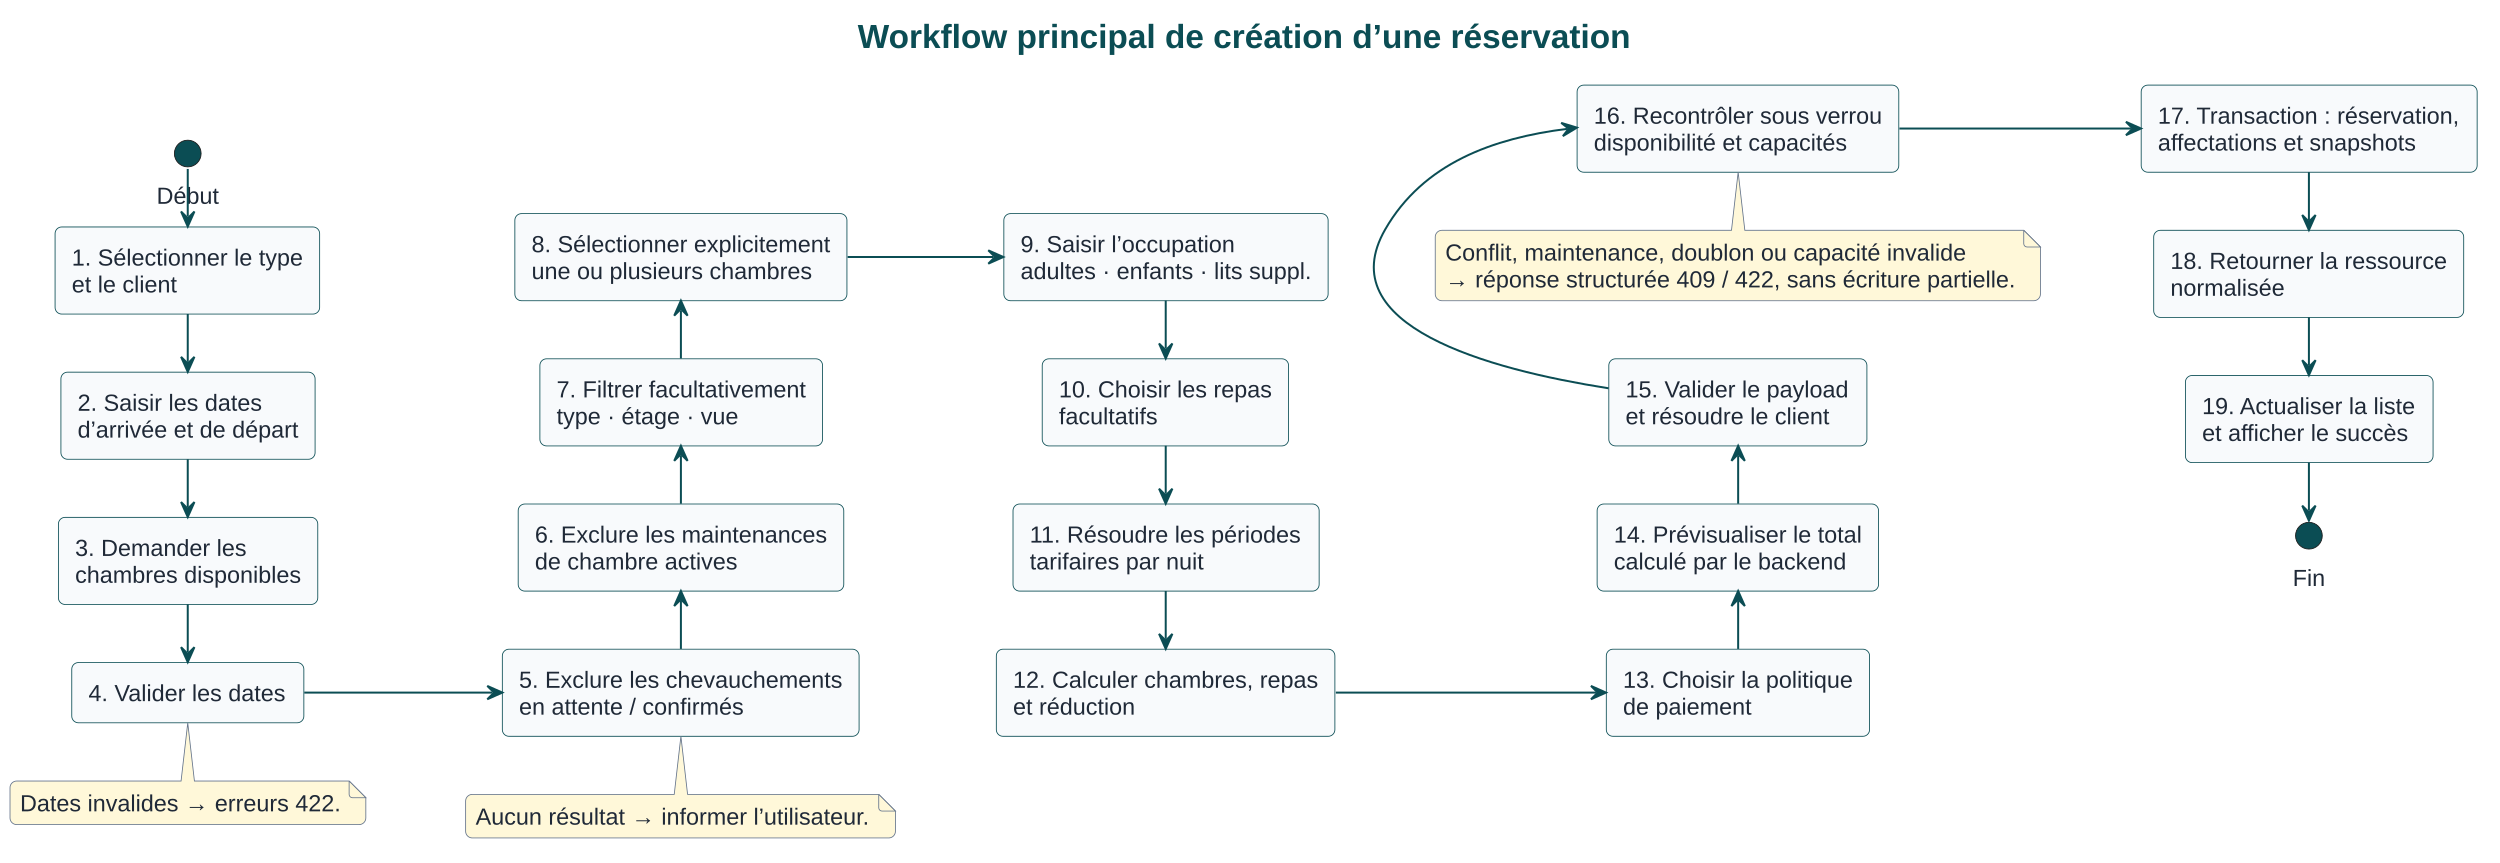
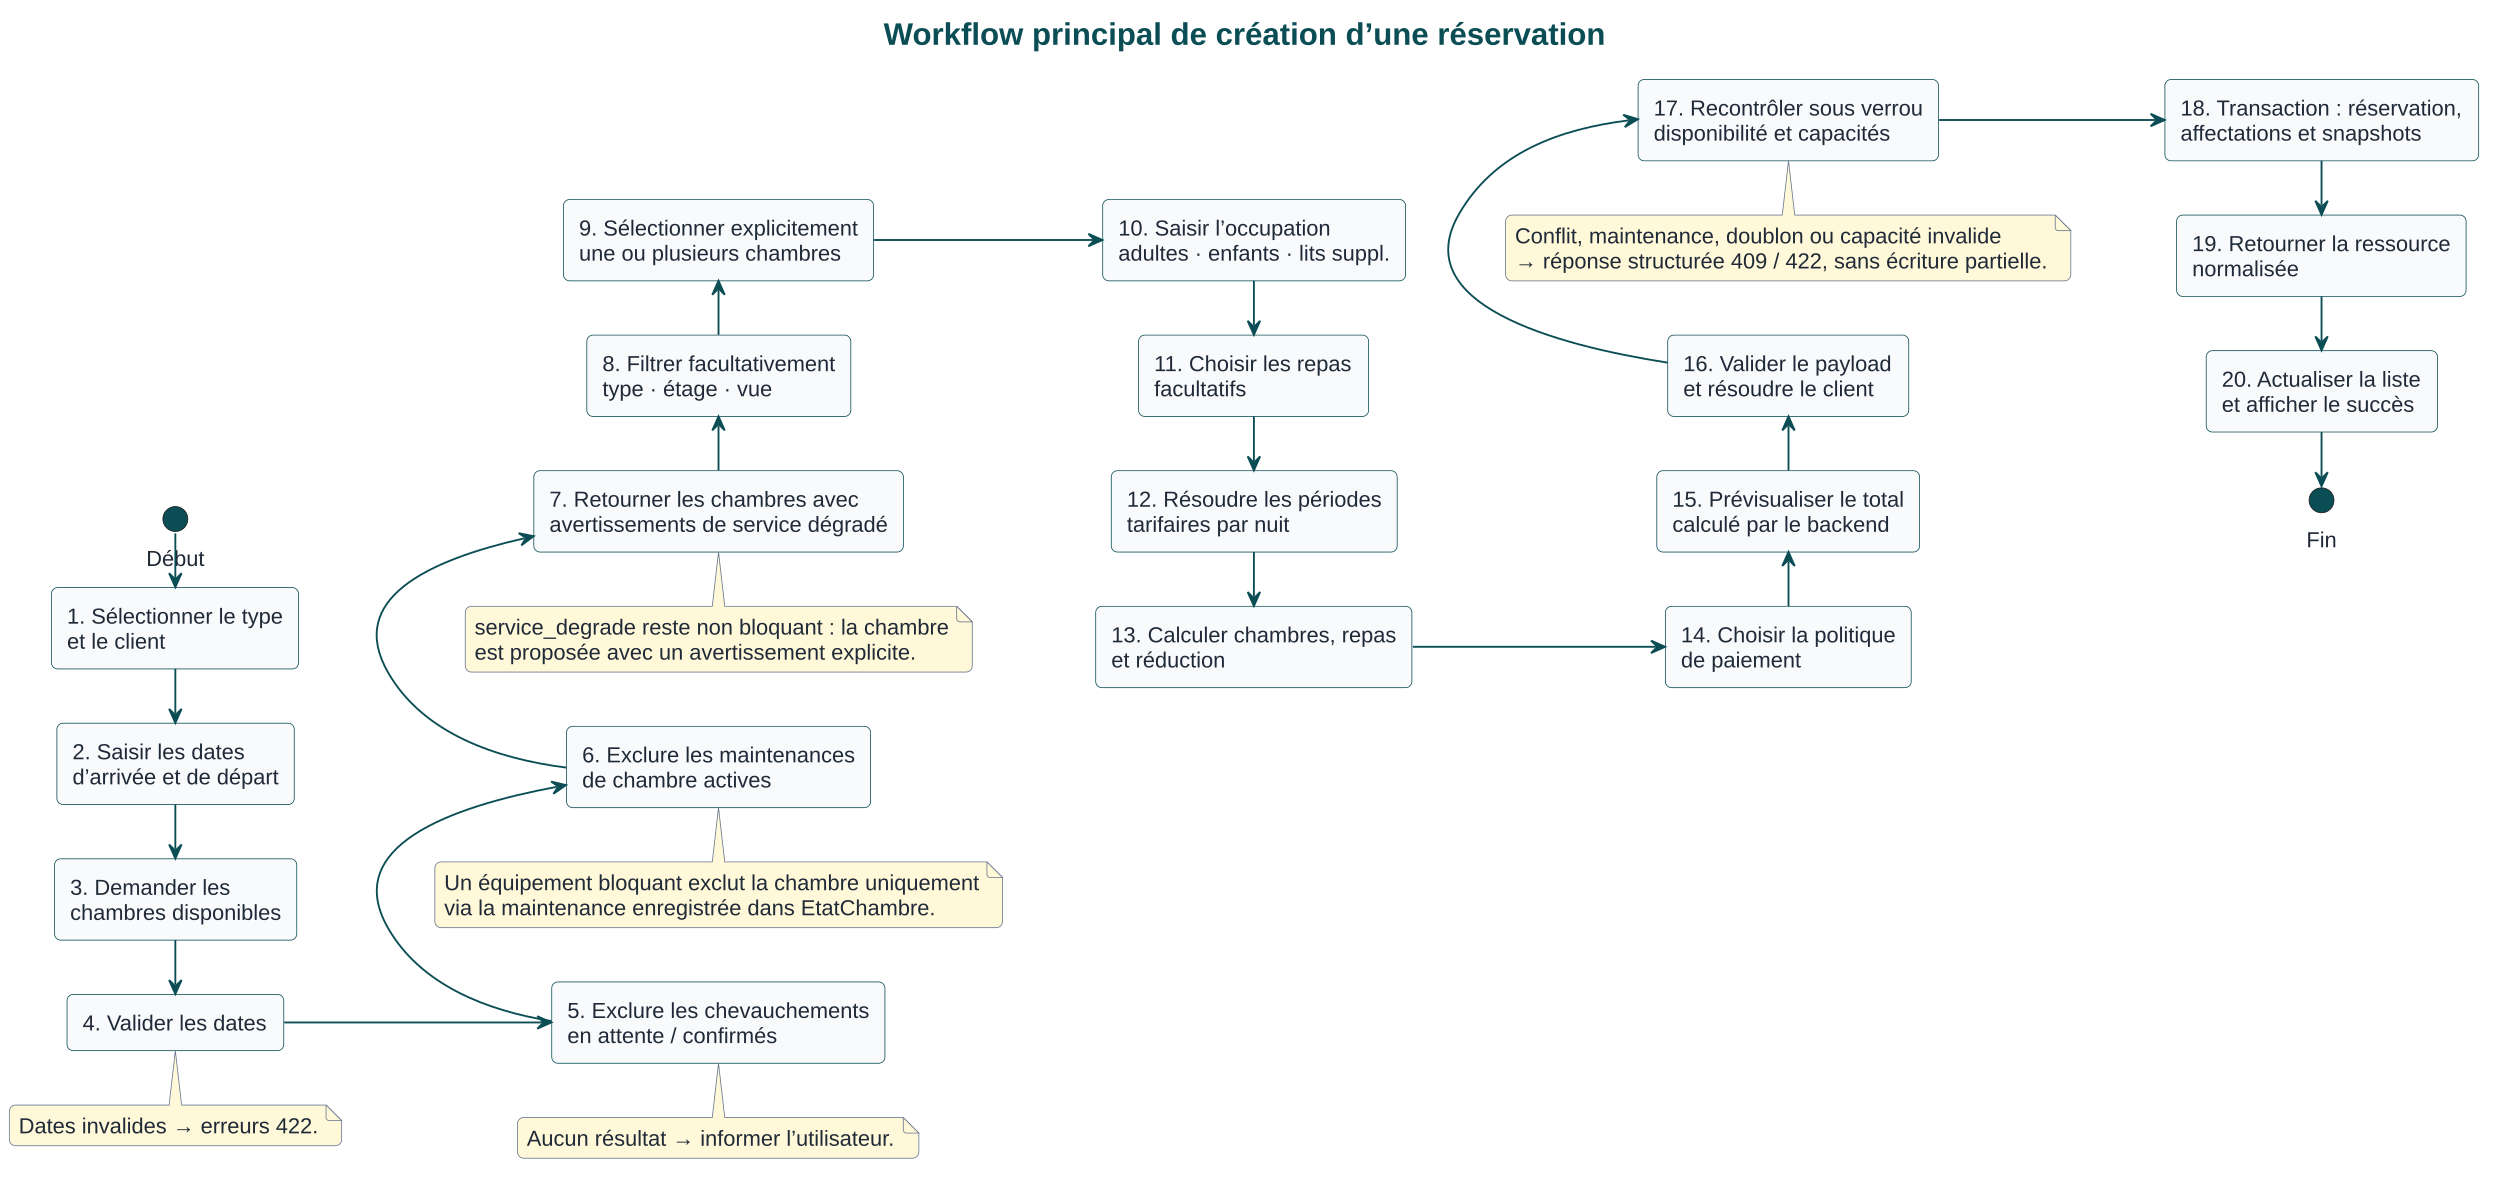
- <svg xmlns="http://www.w3.org/2000/svg" contentStyleType="text/css" data-diagram-type="DESCRIPTION" height="517px" preserveAspectRatio="none" style="width:1498px;height:517px;background:#FFFFFF;" version="1.1" viewBox="0 0 1498 517" width="1498px" zoomAndPan="magnify">
+ <svg xmlns="http://www.w3.org/2000/svg" contentStyleType="text/css" data-diagram-type="DESCRIPTION" height="758px" preserveAspectRatio="none" style="width:1604px;height:758px;background:#FFFFFF;" version="1.1" viewBox="0 0 1604 758" width="1604px" zoomAndPan="magnify">
  <defs />
  <g>
    <g class="title" data-source-line="3">
-       <text fill="#0B4D54" font-family="Arial" font-size="20" font-weight="700" lengthAdjust="spacing" textLength="463.428" x="513.941" y="28.76">Workflow principal de création d’une réservation</text>
+       <text fill="#0B4D54" font-family="Arial" font-size="20" font-weight="700" lengthAdjust="spacing" textLength="463.428" x="566.941" y="28.76">Workflow principal de création d’une réservation</text>
    </g>
    <g class="entity" data-qualified-name="Start" data-source-line="5" id="ent0002">
-       <ellipse cx="112.5" cy="91.998" fill="#0B4D54" rx="8" ry="8" style="stroke:#181818;stroke-width:0.5;" />
-       <text fill="#1F2937" font-family="Arial" font-size="14" lengthAdjust="spacing" textLength="37.358" x="93.821" y="122.13">Début</text>
+       <ellipse cx="112.5" cy="332.998" fill="#0B4D54" rx="8" ry="8" style="stroke:#181818;stroke-width:0.5;" />
+       <text fill="#1F2937" font-family="Arial" font-size="14" lengthAdjust="spacing" textLength="37.358" x="93.821" y="363.13">Début</text>
    </g>
    <g class="entity" data-qualified-name="A" data-source-line="6" id="ent0003">
-       <rect fill="#F8FAFC" height="52.197" rx="4" ry="4" style="stroke:#0B4D54;stroke-width:0.5;" width="158.53" x="33" y="135.998" />
-       <text fill="#1F2937" font-family="Arial" font-size="14" lengthAdjust="spacing" textLength="138.53" x="43" y="159.13">1. Sélectionner le type</text>
-       <text fill="#1F2937" font-family="Arial" font-size="14" lengthAdjust="spacing" textLength="63.034" x="43" y="175.228">et le client</text>
+       <rect fill="#F8FAFC" height="52.197" rx="4" ry="4" style="stroke:#0B4D54;stroke-width:0.5;" width="158.53" x="33" y="376.998" />
+       <text fill="#1F2937" font-family="Arial" font-size="14" lengthAdjust="spacing" textLength="138.53" x="43" y="400.13">1. Sélectionner le type</text>
+       <text fill="#1F2937" font-family="Arial" font-size="14" lengthAdjust="spacing" textLength="63.034" x="43" y="416.228">et le client</text>
    </g>
    <g class="entity" data-qualified-name="B" data-source-line="7" id="ent0004">
-       <rect fill="#F8FAFC" height="52.197" rx="4" ry="4" style="stroke:#0B4D54;stroke-width:0.5;" width="152.303" x="36.5" y="222.998" />
-       <text fill="#1F2937" font-family="Arial" font-size="14" lengthAdjust="spacing" textLength="110.496" x="46.5" y="246.13">2. Saisir les dates</text>
-       <text fill="#1F2937" font-family="Arial" font-size="14" lengthAdjust="spacing" textLength="132.303" x="46.5" y="262.228">d’arrivée et de départ</text>
+       <rect fill="#F8FAFC" height="52.197" rx="4" ry="4" style="stroke:#0B4D54;stroke-width:0.5;" width="152.303" x="36.5" y="463.998" />
+       <text fill="#1F2937" font-family="Arial" font-size="14" lengthAdjust="spacing" textLength="110.496" x="46.5" y="487.13">2. Saisir les dates</text>
+       <text fill="#1F2937" font-family="Arial" font-size="14" lengthAdjust="spacing" textLength="132.303" x="46.5" y="503.228">d’arrivée et de départ</text>
    </g>
    <g class="entity" data-qualified-name="C" data-source-line="8" id="ent0005">
-       <rect fill="#F8FAFC" height="52.197" rx="4" ry="4" style="stroke:#0B4D54;stroke-width:0.5;" width="155.406" x="35" y="309.998" />
-       <text fill="#1F2937" font-family="Arial" font-size="14" lengthAdjust="spacing" textLength="102.717" x="45" y="333.13">3. Demander les</text>
-       <text fill="#1F2937" font-family="Arial" font-size="14" lengthAdjust="spacing" textLength="135.406" x="45" y="349.228">chambres disponibles</text>
+       <rect fill="#F8FAFC" height="52.197" rx="4" ry="4" style="stroke:#0B4D54;stroke-width:0.5;" width="155.406" x="35" y="550.998" />
+       <text fill="#1F2937" font-family="Arial" font-size="14" lengthAdjust="spacing" textLength="102.717" x="45" y="574.13">3. Demander les</text>
+       <text fill="#1F2937" font-family="Arial" font-size="14" lengthAdjust="spacing" textLength="135.406" x="45" y="590.229">chambres disponibles</text>
    </g>
    <g class="entity" data-qualified-name="D" data-source-line="9" id="ent0006">
-       <rect fill="#F8FAFC" height="36.099" rx="4" ry="4" style="stroke:#0B4D54;stroke-width:0.5;" width="139.068" x="43" y="396.998" />
-       <text fill="#1F2937" font-family="Arial" font-size="14" lengthAdjust="spacing" textLength="119.068" x="53" y="420.13">4. Valider les dates</text>
+       <rect fill="#F8FAFC" height="36.099" rx="4" ry="4" style="stroke:#0B4D54;stroke-width:0.5;" width="139.068" x="43" y="637.998" />
+       <text fill="#1F2937" font-family="Arial" font-size="14" lengthAdjust="spacing" textLength="119.068" x="53" y="661.13">4. Valider les dates</text>
    </g>
    <g class="entity" data-qualified-name="H" data-source-line="11" id="ent0007">
-       <rect fill="#F8FAFC" height="52.197" rx="4" ry="4" style="stroke:#0B4D54;stroke-width:0.5;" width="198.985" x="308.5" y="127.998" />
-       <text fill="#1F2937" font-family="Arial" font-size="14" lengthAdjust="spacing" textLength="178.985" x="318.5" y="151.13">8. Sélectionner explicitement</text>
-       <text fill="#1F2937" font-family="Arial" font-size="14" lengthAdjust="spacing" textLength="168.096" x="318.5" y="167.228">une ou plusieurs chambres</text>
+       <rect fill="#F8FAFC" height="52.197" rx="4" ry="4" style="stroke:#0B4D54;stroke-width:0.5;" width="198.985" x="361.5" y="127.998" />
+       <text fill="#1F2937" font-family="Arial" font-size="14" lengthAdjust="spacing" textLength="178.985" x="371.5" y="151.13">9. Sélectionner explicitement</text>
+       <text fill="#1F2937" font-family="Arial" font-size="14" lengthAdjust="spacing" textLength="168.096" x="371.5" y="167.228">une ou plusieurs chambres</text>
    </g>
    <g class="entity" data-qualified-name="G" data-source-line="12" id="ent0008">
-       <rect fill="#F8FAFC" height="52.197" rx="4" ry="4" style="stroke:#0B4D54;stroke-width:0.5;" width="169.386" x="323.5" y="214.998" />
-       <text fill="#1F2937" font-family="Arial" font-size="14" lengthAdjust="spacing" textLength="149.386" x="333.5" y="238.13">7. Filtrer facultativement</text>
-       <text fill="#1F2937" font-family="Arial" font-size="14" lengthAdjust="spacing" textLength="108.951" x="333.5" y="254.228">type · étage · vue</text>
-     </g>
-     <g class="entity" data-qualified-name="F" data-source-line="13" id="ent0009">
-       <rect fill="#F8FAFC" height="52.197" rx="4" ry="4" style="stroke:#0B4D54;stroke-width:0.5;" width="195.089" x="310.5" y="301.998" />
-       <text fill="#1F2937" font-family="Arial" font-size="14" lengthAdjust="spacing" textLength="175.089" x="320.5" y="325.13">6. Exclure les maintenances</text>
-       <text fill="#1F2937" font-family="Arial" font-size="14" lengthAdjust="spacing" textLength="121.393" x="320.5" y="341.228">de chambre actives</text>
-     </g>
-     <g class="entity" data-qualified-name="E" data-source-line="14" id="ent0010">
-       <rect fill="#F8FAFC" height="52.197" rx="4" ry="4" style="stroke:#0B4D54;stroke-width:0.5;" width="213.765" x="301" y="388.998" />
-       <text fill="#1F2937" font-family="Arial" font-size="14" lengthAdjust="spacing" textLength="193.765" x="311" y="412.13">5. Exclure les chevauchements</text>
-       <text fill="#1F2937" font-family="Arial" font-size="14" lengthAdjust="spacing" textLength="134.627" x="311" y="428.228">en attente / confirmés</text>
-     </g>
-     <g class="entity" data-qualified-name="I" data-source-line="16" id="ent0011">
-       <rect fill="#F8FAFC" height="52.197" rx="4" ry="4" style="stroke:#0B4D54;stroke-width:0.5;" width="194.31" x="601.5" y="127.998" />
-       <text fill="#1F2937" font-family="Arial" font-size="14" lengthAdjust="spacing" textLength="128.399" x="611.5" y="151.13">9. Saisir l’occupation</text>
-       <text fill="#1F2937" font-family="Arial" font-size="14" lengthAdjust="spacing" textLength="174.31" x="611.5" y="167.228">adultes · enfants · lits suppl.</text>
-     </g>
-     <g class="entity" data-qualified-name="J" data-source-line="17" id="ent0012">
-       <rect fill="#F8FAFC" height="52.197" rx="4" ry="4" style="stroke:#0B4D54;stroke-width:0.5;" width="147.613" x="624.5" y="214.998" />
-       <text fill="#1F2937" font-family="Arial" font-size="14" lengthAdjust="spacing" textLength="127.613" x="634.5" y="238.13">10. Choisir les repas</text>
-       <text fill="#1F2937" font-family="Arial" font-size="14" lengthAdjust="spacing" textLength="59.138" x="634.5" y="254.228">facultatifs</text>
-     </g>
-     <g class="entity" data-qualified-name="K" data-source-line="18" id="ent0013">
-       <rect fill="#F8FAFC" height="52.197" rx="4" ry="4" style="stroke:#0B4D54;stroke-width:0.5;" width="183.434" x="607" y="301.998" />
-       <text fill="#1F2937" font-family="Arial" font-size="14" lengthAdjust="spacing" textLength="163.434" x="617" y="325.13">11. Résoudre les périodes</text>
-       <text fill="#1F2937" font-family="Arial" font-size="14" lengthAdjust="spacing" textLength="104.269" x="617" y="341.228">tarifaires par nuit</text>
-     </g>
-     <g class="entity" data-qualified-name="L" data-source-line="19" id="ent0014">
-       <rect fill="#F8FAFC" height="52.197" rx="4" ry="4" style="stroke:#0B4D54;stroke-width:0.5;" width="202.861" x="597" y="388.998" />
-       <text fill="#1F2937" font-family="Arial" font-size="14" lengthAdjust="spacing" textLength="182.861" x="607" y="412.13">12. Calculer chambres, repas</text>
-       <text fill="#1F2937" font-family="Arial" font-size="14" lengthAdjust="spacing" textLength="73.158" x="607" y="428.228">et réduction</text>
-     </g>
-     <g class="entity" data-qualified-name="P" data-source-line="21" id="ent0015">
-       <rect fill="#F8FAFC" height="52.197" rx="4" ry="4" style="stroke:#0B4D54;stroke-width:0.5;" width="192.751" x="945" y="50.998" />
-       <text fill="#1F2937" font-family="Arial" font-size="14" lengthAdjust="spacing" textLength="172.751" x="955" y="74.13">16. Recontrôler sous verrou</text>
-       <text fill="#1F2937" font-family="Arial" font-size="14" lengthAdjust="spacing" textLength="151.758" x="955" y="90.228">disponibilité et capacités</text>
-     </g>
-     <g class="entity" data-qualified-name="O" data-source-line="22" id="ent0016">
-       <rect fill="#F8FAFC" height="52.197" rx="4" ry="4" style="stroke:#0B4D54;stroke-width:0.5;" width="154.648" x="964" y="214.998" />
-       <text fill="#1F2937" font-family="Arial" font-size="14" lengthAdjust="spacing" textLength="134.648" x="974" y="238.13">15. Valider le payload</text>
-       <text fill="#1F2937" font-family="Arial" font-size="14" lengthAdjust="spacing" textLength="122.179" x="974" y="254.228">et résoudre le client</text>
-     </g>
-     <g class="entity" data-qualified-name="N" data-source-line="23" id="ent0017">
-       <rect fill="#F8FAFC" height="52.197" rx="4" ry="4" style="stroke:#0B4D54;stroke-width:0.5;" width="168.627" x="957" y="301.998" />
-       <text fill="#1F2937" font-family="Arial" font-size="14" lengthAdjust="spacing" textLength="148.627" x="967" y="325.13">14. Prévisualiser le total</text>
-       <text fill="#1F2937" font-family="Arial" font-size="14" lengthAdjust="spacing" textLength="139.31" x="967" y="341.228">calculé par le backend</text>
-     </g>
-     <g class="entity" data-qualified-name="M" data-source-line="24" id="ent0018">
-       <rect fill="#F8FAFC" height="52.197" rx="4" ry="4" style="stroke:#0B4D54;stroke-width:0.5;" width="157.744" x="962.5" y="388.998" />
-       <text fill="#1F2937" font-family="Arial" font-size="14" lengthAdjust="spacing" textLength="137.744" x="972.5" y="412.13">13. Choisir la politique</text>
-       <text fill="#1F2937" font-family="Arial" font-size="14" lengthAdjust="spacing" textLength="77.055" x="972.5" y="428.228">de paiement</text>
-     </g>
-     <g class="entity" data-qualified-name="Q" data-source-line="26" id="ent0019">
-       <rect fill="#F8FAFC" height="52.197" rx="4" ry="4" style="stroke:#0B4D54;stroke-width:0.5;" width="201.31" x="1283" y="50.998" />
-       <text fill="#1F2937" font-family="Arial" font-size="14" lengthAdjust="spacing" textLength="181.31" x="1293" y="74.13">17. Transaction : réservation,</text>
-       <text fill="#1F2937" font-family="Arial" font-size="14" lengthAdjust="spacing" textLength="154.875" x="1293" y="90.228">affectations et snapshots</text>
-     </g>
-     <g class="entity" data-qualified-name="R" data-source-line="27" id="ent0020">
-       <rect fill="#F8FAFC" height="52.197" rx="4" ry="4" style="stroke:#0B4D54;stroke-width:0.5;" width="185.751" x="1290.5" y="137.998" />
-       <text fill="#1F2937" font-family="Arial" font-size="14" lengthAdjust="spacing" textLength="165.751" x="1300.5" y="161.13">18. Retourner la ressource</text>
-       <text fill="#1F2937" font-family="Arial" font-size="14" lengthAdjust="spacing" textLength="68.476" x="1300.5" y="177.228">normalisée</text>
-     </g>
-     <g class="entity" data-qualified-name="S" data-source-line="28" id="ent0021">
-       <rect fill="#F8FAFC" height="52.197" rx="4" ry="4" style="stroke:#0B4D54;stroke-width:0.5;" width="148.393" x="1309.5" y="224.998" />
-       <text fill="#1F2937" font-family="Arial" font-size="14" lengthAdjust="spacing" textLength="128.393" x="1319.5" y="248.13">19. Actualiser la liste</text>
-       <text fill="#1F2937" font-family="Arial" font-size="14" lengthAdjust="spacing" textLength="123.724" x="1319.5" y="264.228">et afficher le succès</text>
-     </g>
-     <g class="entity" data-qualified-name="End" data-source-line="29" id="ent0022">
-       <ellipse cx="1383.5" cy="320.998" fill="#0B4D54" rx="8" ry="8" style="stroke:#181818;stroke-width:0.5;" />
-       <text fill="#1F2937" font-family="Arial" font-size="14" lengthAdjust="spacing" textLength="19.448" x="1373.776" y="351.13">Fin</text>
-     </g>
-     <g class="entity" data-qualified-name="GMN49" data-source-line="53" id="ent0050">
-       <path d="M6,471.998 L6,490.097 A4,4 0 0 0 10,494.097 L215.199,494.097 A4,4 0 0 0 219.199,490.097 L219.199,477.998 L209.199,467.998 L116.5,467.998 L112.5,433.168 L108.5,467.998 L10,467.998 A4,4 0 0 0 6,471.998" fill="#FFF8D9" style="stroke:#64748B;stroke-width:0.5;" />
-       <path d="M209.199,467.998 L209.199,475.998 A2,2 0 0 0 211.199,477.998 L219.199,477.998 L209.199,467.998" fill="#FFF8D9" style="stroke:#64748B;stroke-width:0.5;" />
-       <text fill="#1F2937" font-family="Arial" font-size="14" lengthAdjust="spacing" textLength="192.199" x="12" y="486.13">Dates invalides → erreurs 422.</text>
-     </g>
-     <g class="entity" data-qualified-name="GMN52" data-source-line="56" id="ent0053">
-       <path d="M279,479.998 L279,498.097 A4,4 0 0 0 283,502.097 L532.537,502.097 A4,4 0 0 0 536.537,498.097 L536.537,485.998 L526.537,475.998 L412,475.998 L408,441.208 L404,475.998 L283,475.998 A4,4 0 0 0 279,479.998" fill="#FFF8D9" style="stroke:#64748B;stroke-width:0.5;" />
-       <path d="M526.537,475.998 L526.537,483.998 A2,2 0 0 0 528.537,485.998 L536.537,485.998 L526.537,475.998" fill="#FFF8D9" style="stroke:#64748B;stroke-width:0.5;" />
-       <text fill="#1F2937" font-family="Arial" font-size="14" lengthAdjust="spacing" textLength="236.537" x="285" y="494.13">Aucun résultat → informer l’utilisateur.</text>
-     </g>
-     <g class="entity" data-qualified-name="GMN55" data-source-line="59" id="ent0056">
-       <path d="M860,141.998 L860,176.195 A4,4 0 0 0 864,180.195 L1218.626,180.195 A4,4 0 0 0 1222.626,176.195 L1222.626,147.998 L1212.626,137.998 L1045.5,137.998 L1041.5,103.148 L1037.5,137.998 L864,137.998 A4,4 0 0 0 860,141.998" fill="#FFF8D9" style="stroke:#64748B;stroke-width:0.5;" />
-       <path d="M1212.626,137.998 L1212.626,145.998 A2,2 0 0 0 1214.626,147.998 L1222.626,147.998 L1212.626,137.998" fill="#FFF8D9" style="stroke:#64748B;stroke-width:0.5;" />
-       <text fill="#1F2937" font-family="Arial" font-size="14" lengthAdjust="spacing" textLength="312.095" x="866" y="156.13">Conflit, maintenance, doublon ou capacité invalide</text>
-       <text fill="#1F2937" font-family="Arial" font-size="14" lengthAdjust="spacing" textLength="341.626" x="866" y="172.228">→ réponse structurée 409 / 422, sans écriture partielle.</text>
-     </g>
-     <g class="link" data-entity-1="ent0002" data-entity-2="ent0003" data-link-type="dependency" data-source-line="31" id="lnk23">
-       <path d="M112.5,101.228 C112.5,112.738 112.5,118.238 112.5,129.748" fill="none" id="Start-to-A" style="stroke:#0B4D54;stroke-width:1.2;" />
-       <polygon fill="#0B4D54" points="112.5,135.748,116.5,126.748,112.5,130.748,108.5,126.748,112.5,135.748" style="stroke:#0B4D54;stroke-width:1.2;" />
-     </g>
-     <g class="link" data-entity-1="ent0003" data-entity-2="ent0004" data-link-type="dependency" data-source-line="32" id="lnk24">
-       <path d="M112.5,188.138 C112.5,199.698 112.5,205.268 112.5,216.828" fill="none" id="A-to-B" style="stroke:#0B4D54;stroke-width:1.2;" />
-       <polygon fill="#0B4D54" points="112.5,222.828,116.5,213.828,112.5,217.828,108.5,213.828,112.5,222.828" style="stroke:#0B4D54;stroke-width:1.2;" />
-     </g>
-     <g class="link" data-entity-1="ent0004" data-entity-2="ent0005" data-link-type="dependency" data-source-line="33" id="lnk25">
-       <path d="M112.5,275.138 C112.5,286.698 112.5,292.268 112.5,303.828" fill="none" id="B-to-C" style="stroke:#0B4D54;stroke-width:1.2;" />
-       <polygon fill="#0B4D54" points="112.5,309.828,116.5,300.828,112.5,304.828,108.5,300.828,112.5,309.828" style="stroke:#0B4D54;stroke-width:1.2;" />
-     </g>
-     <g class="link" data-entity-1="ent0005" data-entity-2="ent0006" data-link-type="dependency" data-source-line="34" id="lnk26">
-       <path d="M112.5,362.118 C112.5,373.678 112.5,379.238 112.5,390.788" fill="none" id="C-to-D" style="stroke:#0B4D54;stroke-width:1.2;" />
-       <polygon fill="#0B4D54" points="112.5,396.788,116.5,387.788,112.5,391.788,108.5,387.788,112.5,396.788" style="stroke:#0B4D54;stroke-width:1.2;" />
-     </g>
-     <g class="link" data-entity-1="ent0006" data-entity-2="ent0010" data-link-type="dependency" data-source-line="35" id="lnk27">
-       <path d="M182.31,414.998 C217.64,414.998 255.45,414.998 294.99,414.998" fill="none" id="D-to-E" style="stroke:#0B4D54;stroke-width:1.2;" />
-       <polygon fill="#0B4D54" points="300.99,414.998,291.99,410.998,295.99,414.998,291.99,418.998,300.99,414.998" style="stroke:#0B4D54;stroke-width:1.2;" />
-     </g>
-     <g class="link" data-entity-1="ent0009" data-entity-2="ent0010" data-link-type="dependency" data-source-line="36" id="lnk29">
-       <path d="M408,360.138 C408,371.698 408,377.268 408,388.828" fill="none" id="F-backto-E" style="stroke:#0B4D54;stroke-width:1.2;" />
-       <polygon fill="#0B4D54" points="408,354.138,404,363.138,408,359.138,412,363.138,408,354.138" style="stroke:#0B4D54;stroke-width:1.2;" />
-     </g>
-     <g class="link" data-entity-1="ent0008" data-entity-2="ent0009" data-link-type="dependency" data-source-line="37" id="lnk31">
-       <path d="M408,273.138 C408,284.698 408,290.268 408,301.828" fill="none" id="G-backto-F" style="stroke:#0B4D54;stroke-width:1.2;" />
-       <polygon fill="#0B4D54" points="408,267.138,404,276.138,408,272.138,412,276.138,408,267.138" style="stroke:#0B4D54;stroke-width:1.2;" />
-     </g>
-     <g class="link" data-entity-1="ent0007" data-entity-2="ent0008" data-link-type="dependency" data-source-line="38" id="lnk33">
-       <path d="M408,186.138 C408,197.698 408,203.268 408,214.828" fill="none" id="H-backto-G" style="stroke:#0B4D54;stroke-width:1.2;" />
-       <polygon fill="#0B4D54" points="408,180.138,404,189.138,408,185.138,412,189.138,408,180.138" style="stroke:#0B4D54;stroke-width:1.2;" />
-     </g>
-     <g class="link" data-entity-1="ent0007" data-entity-2="ent0011" data-link-type="dependency" data-source-line="39" id="lnk34">
-       <path d="M507.88,153.998 C538.06,153.998 565.18,153.998 595.19,153.998" fill="none" id="H-to-I" style="stroke:#0B4D54;stroke-width:1.2;" />
-       <polygon fill="#0B4D54" points="601.19,153.998,592.19,149.998,596.19,153.998,592.19,157.998,601.19,153.998" style="stroke:#0B4D54;stroke-width:1.2;" />
-     </g>
-     <g class="link" data-entity-1="ent0011" data-entity-2="ent0012" data-link-type="dependency" data-source-line="40" id="lnk35">
-       <path d="M698.5,180.138 C698.5,191.698 698.5,197.268 698.5,208.828" fill="none" id="I-to-J" style="stroke:#0B4D54;stroke-width:1.2;" />
-       <polygon fill="#0B4D54" points="698.5,214.828,702.5,205.828,698.5,209.828,694.5,205.828,698.5,214.828" style="stroke:#0B4D54;stroke-width:1.2;" />
-     </g>
-     <g class="link" data-entity-1="ent0012" data-entity-2="ent0013" data-link-type="dependency" data-source-line="41" id="lnk36">
-       <path d="M698.5,267.138 C698.5,278.698 698.5,284.268 698.5,295.828" fill="none" id="J-to-K" style="stroke:#0B4D54;stroke-width:1.2;" />
-       <polygon fill="#0B4D54" points="698.5,301.828,702.5,292.828,698.5,296.828,694.5,292.828,698.5,301.828" style="stroke:#0B4D54;stroke-width:1.2;" />
-     </g>
-     <g class="link" data-entity-1="ent0013" data-entity-2="ent0014" data-link-type="dependency" data-source-line="42" id="lnk37">
-       <path d="M698.5,354.138 C698.5,365.698 698.5,371.268 698.5,382.828" fill="none" id="K-to-L" style="stroke:#0B4D54;stroke-width:1.2;" />
-       <polygon fill="#0B4D54" points="698.5,388.828,702.5,379.828,698.5,383.828,694.5,379.828,698.5,388.828" style="stroke:#0B4D54;stroke-width:1.2;" />
-     </g>
-     <g class="link" data-entity-1="ent0014" data-entity-2="ent0018" data-link-type="dependency" data-source-line="43" id="lnk38">
-       <path d="M800.43,414.998 C852.18,414.998 908.25,414.998 956.31,414.998" fill="none" id="L-to-M" style="stroke:#0B4D54;stroke-width:1.2;" />
-       <polygon fill="#0B4D54" points="962.31,414.998,953.31,410.998,957.31,414.998,953.31,418.998,962.31,414.998" style="stroke:#0B4D54;stroke-width:1.2;" />
-     </g>
-     <g class="link" data-entity-1="ent0017" data-entity-2="ent0018" data-link-type="dependency" data-source-line="44" id="lnk40">
-       <path d="M1041.5,360.138 C1041.5,371.698 1041.5,377.268 1041.5,388.828" fill="none" id="N-backto-M" style="stroke:#0B4D54;stroke-width:1.2;" />
-       <polygon fill="#0B4D54" points="1041.5,354.138,1037.5,363.138,1041.5,359.138,1045.5,363.138,1041.5,354.138" style="stroke:#0B4D54;stroke-width:1.2;" />
-     </g>
-     <g class="link" data-entity-1="ent0016" data-entity-2="ent0017" data-link-type="dependency" data-source-line="45" id="lnk42">
-       <path d="M1041.5,273.138 C1041.5,284.698 1041.5,290.268 1041.5,301.828" fill="none" id="O-backto-N" style="stroke:#0B4D54;stroke-width:1.2;" />
-       <polygon fill="#0B4D54" points="1041.5,267.138,1037.5,276.138,1041.5,272.138,1045.5,276.138,1041.5,267.138" style="stroke:#0B4D54;stroke-width:1.2;" />
-     </g>
-     <g class="link" data-entity-1="ent0015" data-entity-2="ent0016" data-link-type="dependency" data-source-line="46" id="lnk44">
-       <path d="M938.947,77.217 C894.577,82.797 852.78,97.838 830,137.498 C796.97,195.018 890.76,221.198 963.89,232.668" fill="none" id="P-backto-O" style="stroke:#0B4D54;stroke-width:1.2;" />
-       <polygon fill="#0B4D54" points="944.9,76.468,935.471,73.622,939.939,77.092,936.469,81.56,944.9,76.468" style="stroke:#0B4D54;stroke-width:1.2;" />
-     </g>
-     <g class="link" data-entity-1="ent0015" data-entity-2="ent0019" data-link-type="dependency" data-source-line="47" id="lnk45">
-       <path d="M1138.11,76.998 C1183.29,76.998 1231.19,76.998 1276.87,76.998" fill="none" id="P-to-Q" style="stroke:#0B4D54;stroke-width:1.2;" />
-       <polygon fill="#0B4D54" points="1282.87,76.998,1273.87,72.998,1277.87,76.998,1273.87,80.998,1282.87,76.998" style="stroke:#0B4D54;stroke-width:1.2;" />
-     </g>
-     <g class="link" data-entity-1="ent0019" data-entity-2="ent0020" data-link-type="dependency" data-source-line="48" id="lnk46">
-       <path d="M1383.5,103.138 C1383.5,114.698 1383.5,120.268 1383.5,131.828" fill="none" id="Q-to-R" style="stroke:#0B4D54;stroke-width:1.2;" />
-       <polygon fill="#0B4D54" points="1383.5,137.828,1387.5,128.828,1383.5,132.828,1379.5,128.828,1383.5,137.828" style="stroke:#0B4D54;stroke-width:1.2;" />
-     </g>
-     <g class="link" data-entity-1="ent0020" data-entity-2="ent0021" data-link-type="dependency" data-source-line="49" id="lnk47">
-       <path d="M1383.5,190.138 C1383.5,201.698 1383.5,207.268 1383.5,218.828" fill="none" id="R-to-S" style="stroke:#0B4D54;stroke-width:1.2;" />
-       <polygon fill="#0B4D54" points="1383.5,224.828,1387.5,215.828,1383.5,219.828,1379.5,215.828,1383.5,224.828" style="stroke:#0B4D54;stroke-width:1.2;" />
-     </g>
-     <g class="link" data-entity-1="ent0021" data-entity-2="ent0022" data-link-type="dependency" data-source-line="50" id="lnk48">
-       <path d="M1383.5,277.198 C1383.5,288.788 1383.5,294.378 1383.5,305.978" fill="none" id="S-to-End" style="stroke:#0B4D54;stroke-width:1.2;" />
-       <polygon fill="#0B4D54" points="1383.5,311.978,1387.5,302.978,1383.5,306.978,1379.5,302.978,1383.5,311.978" style="stroke:#0B4D54;stroke-width:1.2;" />
+       <rect fill="#F8FAFC" height="52.197" rx="4" ry="4" style="stroke:#0B4D54;stroke-width:0.5;" width="169.386" x="376.5" y="214.998" />
+       <text fill="#1F2937" font-family="Arial" font-size="14" lengthAdjust="spacing" textLength="149.386" x="386.5" y="238.13">8. Filtrer facultativement</text>
+       <text fill="#1F2937" font-family="Arial" font-size="14" lengthAdjust="spacing" textLength="108.951" x="386.5" y="254.228">type · étage · vue</text>
+     </g>
+     <g class="entity" data-qualified-name="W" data-source-line="13" id="ent0009">
+       <rect fill="#F8FAFC" height="52.197" rx="4" ry="4" style="stroke:#0B4D54;stroke-width:0.5;" width="237.109" x="342.5" y="301.998" />
+       <text fill="#1F2937" font-family="Arial" font-size="14" lengthAdjust="spacing" textLength="198.427" x="352.5" y="325.13">7. Retourner les chambres avec</text>
+       <text fill="#1F2937" font-family="Arial" font-size="14" lengthAdjust="spacing" textLength="217.109" x="352.5" y="341.228">avertissements de service dégradé</text>
+     </g>
+     <g class="entity" data-qualified-name="F" data-source-line="14" id="ent0010">
+       <rect fill="#F8FAFC" height="52.197" rx="4" ry="4" style="stroke:#0B4D54;stroke-width:0.5;" width="195.089" x="363.5" y="465.998" />
+       <text fill="#1F2937" font-family="Arial" font-size="14" lengthAdjust="spacing" textLength="175.089" x="373.5" y="489.13">6. Exclure les maintenances</text>
+       <text fill="#1F2937" font-family="Arial" font-size="14" lengthAdjust="spacing" textLength="121.393" x="373.5" y="505.228">de chambre actives</text>
+     </g>
+     <g class="entity" data-qualified-name="E" data-source-line="15" id="ent0011">
+       <rect fill="#F8FAFC" height="52.197" rx="4" ry="4" style="stroke:#0B4D54;stroke-width:0.5;" width="213.765" x="354" y="629.998" />
+       <text fill="#1F2937" font-family="Arial" font-size="14" lengthAdjust="spacing" textLength="193.765" x="364" y="653.13">5. Exclure les chevauchements</text>
+       <text fill="#1F2937" font-family="Arial" font-size="14" lengthAdjust="spacing" textLength="134.627" x="364" y="669.229">en attente / confirmés</text>
+     </g>
+     <g class="entity" data-qualified-name="I" data-source-line="17" id="ent0012">
+       <rect fill="#F8FAFC" height="52.197" rx="4" ry="4" style="stroke:#0B4D54;stroke-width:0.5;" width="194.31" x="707.5" y="127.998" />
+       <text fill="#1F2937" font-family="Arial" font-size="14" lengthAdjust="spacing" textLength="136.185" x="717.5" y="151.13">10. Saisir l’occupation</text>
+       <text fill="#1F2937" font-family="Arial" font-size="14" lengthAdjust="spacing" textLength="174.31" x="717.5" y="167.228">adultes · enfants · lits suppl.</text>
+     </g>
+     <g class="entity" data-qualified-name="J" data-source-line="18" id="ent0013">
+       <rect fill="#F8FAFC" height="52.197" rx="4" ry="4" style="stroke:#0B4D54;stroke-width:0.5;" width="147.613" x="730.5" y="214.998" />
+       <text fill="#1F2937" font-family="Arial" font-size="14" lengthAdjust="spacing" textLength="127.613" x="740.5" y="238.13">11. Choisir les repas</text>
+       <text fill="#1F2937" font-family="Arial" font-size="14" lengthAdjust="spacing" textLength="59.138" x="740.5" y="254.228">facultatifs</text>
+     </g>
+     <g class="entity" data-qualified-name="K" data-source-line="19" id="ent0014">
+       <rect fill="#F8FAFC" height="52.197" rx="4" ry="4" style="stroke:#0B4D54;stroke-width:0.5;" width="183.434" x="713" y="301.998" />
+       <text fill="#1F2937" font-family="Arial" font-size="14" lengthAdjust="spacing" textLength="163.434" x="723" y="325.13">12. Résoudre les périodes</text>
+       <text fill="#1F2937" font-family="Arial" font-size="14" lengthAdjust="spacing" textLength="104.269" x="723" y="341.228">tarifaires par nuit</text>
+     </g>
+     <g class="entity" data-qualified-name="L" data-source-line="20" id="ent0015">
+       <rect fill="#F8FAFC" height="52.197" rx="4" ry="4" style="stroke:#0B4D54;stroke-width:0.5;" width="202.861" x="703" y="388.998" />
+       <text fill="#1F2937" font-family="Arial" font-size="14" lengthAdjust="spacing" textLength="182.861" x="713" y="412.13">13. Calculer chambres, repas</text>
+       <text fill="#1F2937" font-family="Arial" font-size="14" lengthAdjust="spacing" textLength="73.158" x="713" y="428.228">et réduction</text>
+     </g>
+     <g class="entity" data-qualified-name="P" data-source-line="22" id="ent0016">
+       <rect fill="#F8FAFC" height="52.197" rx="4" ry="4" style="stroke:#0B4D54;stroke-width:0.5;" width="192.751" x="1051" y="50.998" />
+       <text fill="#1F2937" font-family="Arial" font-size="14" lengthAdjust="spacing" textLength="172.751" x="1061" y="74.13">17. Recontrôler sous verrou</text>
+       <text fill="#1F2937" font-family="Arial" font-size="14" lengthAdjust="spacing" textLength="151.758" x="1061" y="90.228">disponibilité et capacités</text>
+     </g>
+     <g class="entity" data-qualified-name="O" data-source-line="23" id="ent0017">
+       <rect fill="#F8FAFC" height="52.197" rx="4" ry="4" style="stroke:#0B4D54;stroke-width:0.5;" width="154.648" x="1070" y="214.998" />
+       <text fill="#1F2937" font-family="Arial" font-size="14" lengthAdjust="spacing" textLength="134.648" x="1080" y="238.13">16. Valider le payload</text>
+       <text fill="#1F2937" font-family="Arial" font-size="14" lengthAdjust="spacing" textLength="122.179" x="1080" y="254.228">et résoudre le client</text>
+     </g>
+     <g class="entity" data-qualified-name="N" data-source-line="24" id="ent0018">
+       <rect fill="#F8FAFC" height="52.197" rx="4" ry="4" style="stroke:#0B4D54;stroke-width:0.5;" width="168.627" x="1063" y="301.998" />
+       <text fill="#1F2937" font-family="Arial" font-size="14" lengthAdjust="spacing" textLength="148.627" x="1073" y="325.13">15. Prévisualiser le total</text>
+       <text fill="#1F2937" font-family="Arial" font-size="14" lengthAdjust="spacing" textLength="139.31" x="1073" y="341.228">calculé par le backend</text>
+     </g>
+     <g class="entity" data-qualified-name="M" data-source-line="25" id="ent0019">
+       <rect fill="#F8FAFC" height="52.197" rx="4" ry="4" style="stroke:#0B4D54;stroke-width:0.5;" width="157.744" x="1068.5" y="388.998" />
+       <text fill="#1F2937" font-family="Arial" font-size="14" lengthAdjust="spacing" textLength="137.744" x="1078.5" y="412.13">14. Choisir la politique</text>
+       <text fill="#1F2937" font-family="Arial" font-size="14" lengthAdjust="spacing" textLength="77.055" x="1078.5" y="428.228">de paiement</text>
+     </g>
+     <g class="entity" data-qualified-name="Q" data-source-line="27" id="ent0020">
+       <rect fill="#F8FAFC" height="52.197" rx="4" ry="4" style="stroke:#0B4D54;stroke-width:0.5;" width="201.31" x="1389" y="50.998" />
+       <text fill="#1F2937" font-family="Arial" font-size="14" lengthAdjust="spacing" textLength="181.31" x="1399" y="74.13">18. Transaction : réservation,</text>
+       <text fill="#1F2937" font-family="Arial" font-size="14" lengthAdjust="spacing" textLength="154.875" x="1399" y="90.228">affectations et snapshots</text>
+     </g>
+     <g class="entity" data-qualified-name="R" data-source-line="28" id="ent0021">
+       <rect fill="#F8FAFC" height="52.197" rx="4" ry="4" style="stroke:#0B4D54;stroke-width:0.5;" width="185.751" x="1396.5" y="137.998" />
+       <text fill="#1F2937" font-family="Arial" font-size="14" lengthAdjust="spacing" textLength="165.751" x="1406.5" y="161.13">19. Retourner la ressource</text>
+       <text fill="#1F2937" font-family="Arial" font-size="14" lengthAdjust="spacing" textLength="68.476" x="1406.5" y="177.228">normalisée</text>
+     </g>
+     <g class="entity" data-qualified-name="S" data-source-line="29" id="ent0022">
+       <rect fill="#F8FAFC" height="52.197" rx="4" ry="4" style="stroke:#0B4D54;stroke-width:0.5;" width="148.393" x="1415.5" y="224.998" />
+       <text fill="#1F2937" font-family="Arial" font-size="14" lengthAdjust="spacing" textLength="128.393" x="1425.5" y="248.13">20. Actualiser la liste</text>
+       <text fill="#1F2937" font-family="Arial" font-size="14" lengthAdjust="spacing" textLength="123.724" x="1425.5" y="264.228">et afficher le succès</text>
+     </g>
+     <g class="entity" data-qualified-name="End" data-source-line="30" id="ent0023">
+       <ellipse cx="1489.5" cy="320.998" fill="#0B4D54" rx="8" ry="8" style="stroke:#181818;stroke-width:0.5;" />
+       <text fill="#1F2937" font-family="Arial" font-size="14" lengthAdjust="spacing" textLength="19.448" x="1479.776" y="351.13">Fin</text>
+     </g>
+     <g class="entity" data-qualified-name="GMN52" data-source-line="55" id="ent0053">
+       <path d="M6,712.998 L6,731.097 A4,4 0 0 0 10,735.097 L215.199,735.097 A4,4 0 0 0 219.199,731.097 L219.199,718.998 L209.199,708.998 L116.5,708.998 L112.5,674.168 L108.5,708.998 L10,708.998 A4,4 0 0 0 6,712.998" fill="#FFF8D9" style="stroke:#64748B;stroke-width:0.5;" />
+       <path d="M209.199,708.998 L209.199,716.998 A2,2 0 0 0 211.199,718.998 L219.199,718.998 L209.199,708.998" fill="#FFF8D9" style="stroke:#64748B;stroke-width:0.5;" />
+       <text fill="#1F2937" font-family="Arial" font-size="14" lengthAdjust="spacing" textLength="192.199" x="12" y="727.13">Dates invalides → erreurs 422.</text>
+     </g>
+     <g class="entity" data-qualified-name="GMN55" data-source-line="58" id="ent0056">
+       <path d="M332,720.998 L332,739.097 A4,4 0 0 0 336,743.097 L585.537,743.097 A4,4 0 0 0 589.537,739.097 L589.537,726.998 L579.537,716.998 L465,716.998 L461,682.208 L457,716.998 L336,716.998 A4,4 0 0 0 332,720.998" fill="#FFF8D9" style="stroke:#64748B;stroke-width:0.5;" />
+       <path d="M579.537,716.998 L579.537,724.998 A2,2 0 0 0 581.537,726.998 L589.537,726.998 L579.537,716.998" fill="#FFF8D9" style="stroke:#64748B;stroke-width:0.5;" />
+       <text fill="#1F2937" font-family="Arial" font-size="14" lengthAdjust="spacing" textLength="236.537" x="338" y="735.13">Aucun résultat → informer l’utilisateur.</text>
+     </g>
+     <g class="entity" data-qualified-name="GMN58" data-source-line="61" id="ent0059">
+       <path d="M279,556.998 L279,591.195 A4,4 0 0 0 283,595.195 L639.219,595.195 A4,4 0 0 0 643.219,591.195 L643.219,562.998 L633.219,552.998 L465,552.998 L461,518.148 L457,552.998 L283,552.998 A4,4 0 0 0 279,556.998" fill="#FFF8D9" style="stroke:#64748B;stroke-width:0.5;" />
+       <path d="M633.219,552.998 L633.219,560.998 A2,2 0 0 0 635.219,562.998 L643.219,562.998 L633.219,552.998" fill="#FFF8D9" style="stroke:#64748B;stroke-width:0.5;" />
+       <text fill="#1F2937" font-family="Arial" font-size="14" lengthAdjust="spacing" textLength="343.219" x="285" y="571.13">Un équipement bloquant exclut la chambre uniquement</text>
+       <text fill="#1F2937" font-family="Arial" font-size="14" lengthAdjust="spacing" textLength="315.178" x="285" y="587.229">via la maintenance enregistrée dans EtatChambre.</text>
+     </g>
+     <g class="entity" data-qualified-name="GMN61" data-source-line="65" id="ent0062">
+       <path d="M298.5,392.998 L298.5,427.195 A4,4 0 0 0 302.5,431.195 L619.802,431.195 A4,4 0 0 0 623.802,427.195 L623.802,398.998 L613.802,388.998 L465,388.998 L461,354.148 L457,388.998 L302.5,388.998 A4,4 0 0 0 298.5,392.998" fill="#FFF8D9" style="stroke:#64748B;stroke-width:0.5;" />
+       <path d="M613.802,388.998 L613.802,396.998 A2,2 0 0 0 615.802,398.998 L623.802,398.998 L613.802,388.998" fill="#FFF8D9" style="stroke:#64748B;stroke-width:0.5;" />
+       <text fill="#1F2937" font-family="Arial" font-size="14" lengthAdjust="spacing" textLength="304.302" x="304.5" y="407.13">service_degrade reste non bloquant : la chambre</text>
+       <text fill="#1F2937" font-family="Arial" font-size="14" lengthAdjust="spacing" textLength="283.261" x="304.5" y="423.228">est proposée avec un avertissement explicite.</text>
+     </g>
+     <g class="entity" data-qualified-name="GMN64" data-source-line="69" id="ent0065">
+       <path d="M966,141.998 L966,176.195 A4,4 0 0 0 970,180.195 L1324.626,180.195 A4,4 0 0 0 1328.626,176.195 L1328.626,147.998 L1318.626,137.998 L1151.5,137.998 L1147.5,103.148 L1143.5,137.998 L970,137.998 A4,4 0 0 0 966,141.998" fill="#FFF8D9" style="stroke:#64748B;stroke-width:0.5;" />
+       <path d="M1318.626,137.998 L1318.626,145.998 A2,2 0 0 0 1320.626,147.998 L1328.626,147.998 L1318.626,137.998" fill="#FFF8D9" style="stroke:#64748B;stroke-width:0.5;" />
+       <text fill="#1F2937" font-family="Arial" font-size="14" lengthAdjust="spacing" textLength="312.095" x="972" y="156.13">Conflit, maintenance, doublon ou capacité invalide</text>
+       <text fill="#1F2937" font-family="Arial" font-size="14" lengthAdjust="spacing" textLength="341.626" x="972" y="172.228">→ réponse structurée 409 / 422, sans écriture partielle.</text>
+     </g>
+     <g class="link" data-entity-1="ent0002" data-entity-2="ent0003" data-link-type="dependency" data-source-line="32" id="lnk24">
+       <path d="M112.5,342.228 C112.5,353.738 112.5,359.238 112.5,370.748" fill="none" id="Start-to-A" style="stroke:#0B4D54;stroke-width:1.2;" />
+       <polygon fill="#0B4D54" points="112.5,376.748,116.5,367.748,112.5,371.748,108.5,367.748,112.5,376.748" style="stroke:#0B4D54;stroke-width:1.2;" />
+     </g>
+     <g class="link" data-entity-1="ent0003" data-entity-2="ent0004" data-link-type="dependency" data-source-line="33" id="lnk25">
+       <path d="M112.5,429.138 C112.5,440.698 112.5,446.268 112.5,457.828" fill="none" id="A-to-B" style="stroke:#0B4D54;stroke-width:1.2;" />
+       <polygon fill="#0B4D54" points="112.5,463.828,116.5,454.828,112.5,458.828,108.5,454.828,112.5,463.828" style="stroke:#0B4D54;stroke-width:1.2;" />
+     </g>
+     <g class="link" data-entity-1="ent0004" data-entity-2="ent0005" data-link-type="dependency" data-source-line="34" id="lnk26">
+       <path d="M112.5,516.138 C112.5,527.698 112.5,533.268 112.5,544.828" fill="none" id="B-to-C" style="stroke:#0B4D54;stroke-width:1.2;" />
+       <polygon fill="#0B4D54" points="112.5,550.828,116.5,541.828,112.5,545.828,108.5,541.828,112.5,550.828" style="stroke:#0B4D54;stroke-width:1.2;" />
+     </g>
+     <g class="link" data-entity-1="ent0005" data-entity-2="ent0006" data-link-type="dependency" data-source-line="35" id="lnk27">
+       <path d="M112.5,603.118 C112.5,614.678 112.5,620.238 112.5,631.788" fill="none" id="C-to-D" style="stroke:#0B4D54;stroke-width:1.2;" />
+       <polygon fill="#0B4D54" points="112.5,637.788,116.5,628.788,112.5,632.788,108.5,628.788,112.5,637.788" style="stroke:#0B4D54;stroke-width:1.2;" />
+     </g>
+     <g class="link" data-entity-1="ent0006" data-entity-2="ent0011" data-link-type="dependency" data-source-line="36" id="lnk28">
+       <path d="M182.37,655.998 C231.32,655.998 291.98,655.998 347.72,655.998" fill="none" id="D-to-E" style="stroke:#0B4D54;stroke-width:1.2;" />
+       <polygon fill="#0B4D54" points="353.72,655.998,344.72,651.998,348.72,655.998,344.72,659.998,353.72,655.998" style="stroke:#0B4D54;stroke-width:1.2;" />
+     </g>
+     <g class="link" data-entity-1="ent0010" data-entity-2="ent0011" data-link-type="dependency" data-source-line="37" id="lnk30">
+       <path d="M357.272,504.822 C288.233,517.753 218.86,543.028 249,595.498 C270.06,632.168 312.44,648.458 353.81,655.128" fill="none" id="F-backto-E" style="stroke:#0B4D54;stroke-width:1.2;" />
+       <polygon fill="#0B4D54" points="363.17,503.718,353.587,501.443,358.255,504.639,355.06,509.306,363.17,503.718" style="stroke:#0B4D54;stroke-width:1.2;" />
+     </g>
+     <g class="link" data-entity-1="ent0009" data-entity-2="ent0010" data-link-type="dependency" data-source-line="38" id="lnk32">
+       <path d="M336.569,345.339 C274.299,359.498 221.87,384.258 249,431.498 C271.69,470.998 319.09,486.848 363.33,492.498" fill="none" id="W-backto-F" style="stroke:#0B4D54;stroke-width:1.2;" />
+       <polygon fill="#0B4D54" points="342.42,344.008,332.757,342.103,337.545,345.117,334.531,349.904,342.42,344.008" style="stroke:#0B4D54;stroke-width:1.2;" />
+     </g>
+     <g class="link" data-entity-1="ent0008" data-entity-2="ent0009" data-link-type="dependency" data-source-line="39" id="lnk34">
+       <path d="M461,273.138 C461,284.698 461,290.268 461,301.828" fill="none" id="G-backto-W" style="stroke:#0B4D54;stroke-width:1.2;" />
+       <polygon fill="#0B4D54" points="461,267.138,457,276.138,461,272.138,465,276.138,461,267.138" style="stroke:#0B4D54;stroke-width:1.2;" />
+     </g>
+     <g class="link" data-entity-1="ent0007" data-entity-2="ent0008" data-link-type="dependency" data-source-line="40" id="lnk36">
+       <path d="M461,186.138 C461,197.698 461,203.268 461,214.828" fill="none" id="H-backto-G" style="stroke:#0B4D54;stroke-width:1.2;" />
+       <polygon fill="#0B4D54" points="461,180.138,457,189.138,461,185.138,465,189.138,461,180.138" style="stroke:#0B4D54;stroke-width:1.2;" />
+     </g>
+     <g class="link" data-entity-1="ent0007" data-entity-2="ent0012" data-link-type="dependency" data-source-line="41" id="lnk37">
+       <path d="M560.78,153.998 C606.87,153.998 655.53,153.998 701.3,153.998" fill="none" id="H-to-I" style="stroke:#0B4D54;stroke-width:1.2;" />
+       <polygon fill="#0B4D54" points="707.3,153.998,698.3,149.998,702.3,153.998,698.3,157.998,707.3,153.998" style="stroke:#0B4D54;stroke-width:1.2;" />
+     </g>
+     <g class="link" data-entity-1="ent0012" data-entity-2="ent0013" data-link-type="dependency" data-source-line="42" id="lnk38">
+       <path d="M804.5,180.138 C804.5,191.698 804.5,197.268 804.5,208.828" fill="none" id="I-to-J" style="stroke:#0B4D54;stroke-width:1.2;" />
+       <polygon fill="#0B4D54" points="804.5,214.828,808.5,205.828,804.5,209.828,800.5,205.828,804.5,214.828" style="stroke:#0B4D54;stroke-width:1.2;" />
+     </g>
+     <g class="link" data-entity-1="ent0013" data-entity-2="ent0014" data-link-type="dependency" data-source-line="43" id="lnk39">
+       <path d="M804.5,267.138 C804.5,278.698 804.5,284.268 804.5,295.828" fill="none" id="J-to-K" style="stroke:#0B4D54;stroke-width:1.2;" />
+       <polygon fill="#0B4D54" points="804.5,301.828,808.5,292.828,804.5,296.828,800.5,292.828,804.5,301.828" style="stroke:#0B4D54;stroke-width:1.2;" />
+     </g>
+     <g class="link" data-entity-1="ent0014" data-entity-2="ent0015" data-link-type="dependency" data-source-line="44" id="lnk40">
+       <path d="M804.5,354.138 C804.5,365.698 804.5,371.268 804.5,382.828" fill="none" id="K-to-L" style="stroke:#0B4D54;stroke-width:1.2;" />
+       <polygon fill="#0B4D54" points="804.5,388.828,808.5,379.828,804.5,383.828,800.5,379.828,804.5,388.828" style="stroke:#0B4D54;stroke-width:1.2;" />
+     </g>
+     <g class="link" data-entity-1="ent0015" data-entity-2="ent0019" data-link-type="dependency" data-source-line="45" id="lnk41">
+       <path d="M906.43,414.998 C958.18,414.998 1014.25,414.998 1062.31,414.998" fill="none" id="L-to-M" style="stroke:#0B4D54;stroke-width:1.2;" />
+       <polygon fill="#0B4D54" points="1068.31,414.998,1059.31,410.998,1063.31,414.998,1059.31,418.998,1068.31,414.998" style="stroke:#0B4D54;stroke-width:1.2;" />
+     </g>
+     <g class="link" data-entity-1="ent0018" data-entity-2="ent0019" data-link-type="dependency" data-source-line="46" id="lnk43">
+       <path d="M1147.5,360.138 C1147.5,371.698 1147.5,377.268 1147.5,388.828" fill="none" id="N-backto-M" style="stroke:#0B4D54;stroke-width:1.2;" />
+       <polygon fill="#0B4D54" points="1147.5,354.138,1143.5,363.138,1147.5,359.138,1151.5,363.138,1147.5,354.138" style="stroke:#0B4D54;stroke-width:1.2;" />
+     </g>
+     <g class="link" data-entity-1="ent0017" data-entity-2="ent0018" data-link-type="dependency" data-source-line="47" id="lnk45">
+       <path d="M1147.5,273.138 C1147.5,284.698 1147.5,290.268 1147.5,301.828" fill="none" id="O-backto-N" style="stroke:#0B4D54;stroke-width:1.2;" />
+       <polygon fill="#0B4D54" points="1147.5,267.138,1143.5,276.138,1147.5,272.138,1151.5,276.138,1147.5,267.138" style="stroke:#0B4D54;stroke-width:1.2;" />
+     </g>
+     <g class="link" data-entity-1="ent0016" data-entity-2="ent0017" data-link-type="dependency" data-source-line="48" id="lnk47">
+       <path d="M1044.947,77.217 C1000.577,82.797 958.78,97.838 936,137.498 C902.97,195.018 996.76,221.198 1069.89,232.668" fill="none" id="P-backto-O" style="stroke:#0B4D54;stroke-width:1.2;" />
+       <polygon fill="#0B4D54" points="1050.9,76.468,1041.471,73.622,1045.939,77.092,1042.469,81.56,1050.9,76.468" style="stroke:#0B4D54;stroke-width:1.2;" />
+     </g>
+     <g class="link" data-entity-1="ent0016" data-entity-2="ent0020" data-link-type="dependency" data-source-line="49" id="lnk48">
+       <path d="M1244.11,76.998 C1289.29,76.998 1337.19,76.998 1382.87,76.998" fill="none" id="P-to-Q" style="stroke:#0B4D54;stroke-width:1.2;" />
+       <polygon fill="#0B4D54" points="1388.87,76.998,1379.87,72.998,1383.87,76.998,1379.87,80.998,1388.87,76.998" style="stroke:#0B4D54;stroke-width:1.2;" />
+     </g>
+     <g class="link" data-entity-1="ent0020" data-entity-2="ent0021" data-link-type="dependency" data-source-line="50" id="lnk49">
+       <path d="M1489.5,103.138 C1489.5,114.698 1489.5,120.268 1489.5,131.828" fill="none" id="Q-to-R" style="stroke:#0B4D54;stroke-width:1.2;" />
+       <polygon fill="#0B4D54" points="1489.5,137.828,1493.5,128.828,1489.5,132.828,1485.5,128.828,1489.5,137.828" style="stroke:#0B4D54;stroke-width:1.2;" />
+     </g>
+     <g class="link" data-entity-1="ent0021" data-entity-2="ent0022" data-link-type="dependency" data-source-line="51" id="lnk50">
+       <path d="M1489.5,190.138 C1489.5,201.698 1489.5,207.268 1489.5,218.828" fill="none" id="R-to-S" style="stroke:#0B4D54;stroke-width:1.2;" />
+       <polygon fill="#0B4D54" points="1489.5,224.828,1493.5,215.828,1489.5,219.828,1485.5,215.828,1489.5,224.828" style="stroke:#0B4D54;stroke-width:1.2;" />
+     </g>
+     <g class="link" data-entity-1="ent0022" data-entity-2="ent0023" data-link-type="dependency" data-source-line="52" id="lnk51">
+       <path d="M1489.5,277.198 C1489.5,288.788 1489.5,294.378 1489.5,305.978" fill="none" id="S-to-End" style="stroke:#0B4D54;stroke-width:1.2;" />
+       <polygon fill="#0B4D54" points="1489.5,311.978,1493.5,302.978,1489.5,306.978,1485.5,302.978,1489.5,311.978" style="stroke:#0B4D54;stroke-width:1.2;" />
    </g>
  </g>
</svg>
